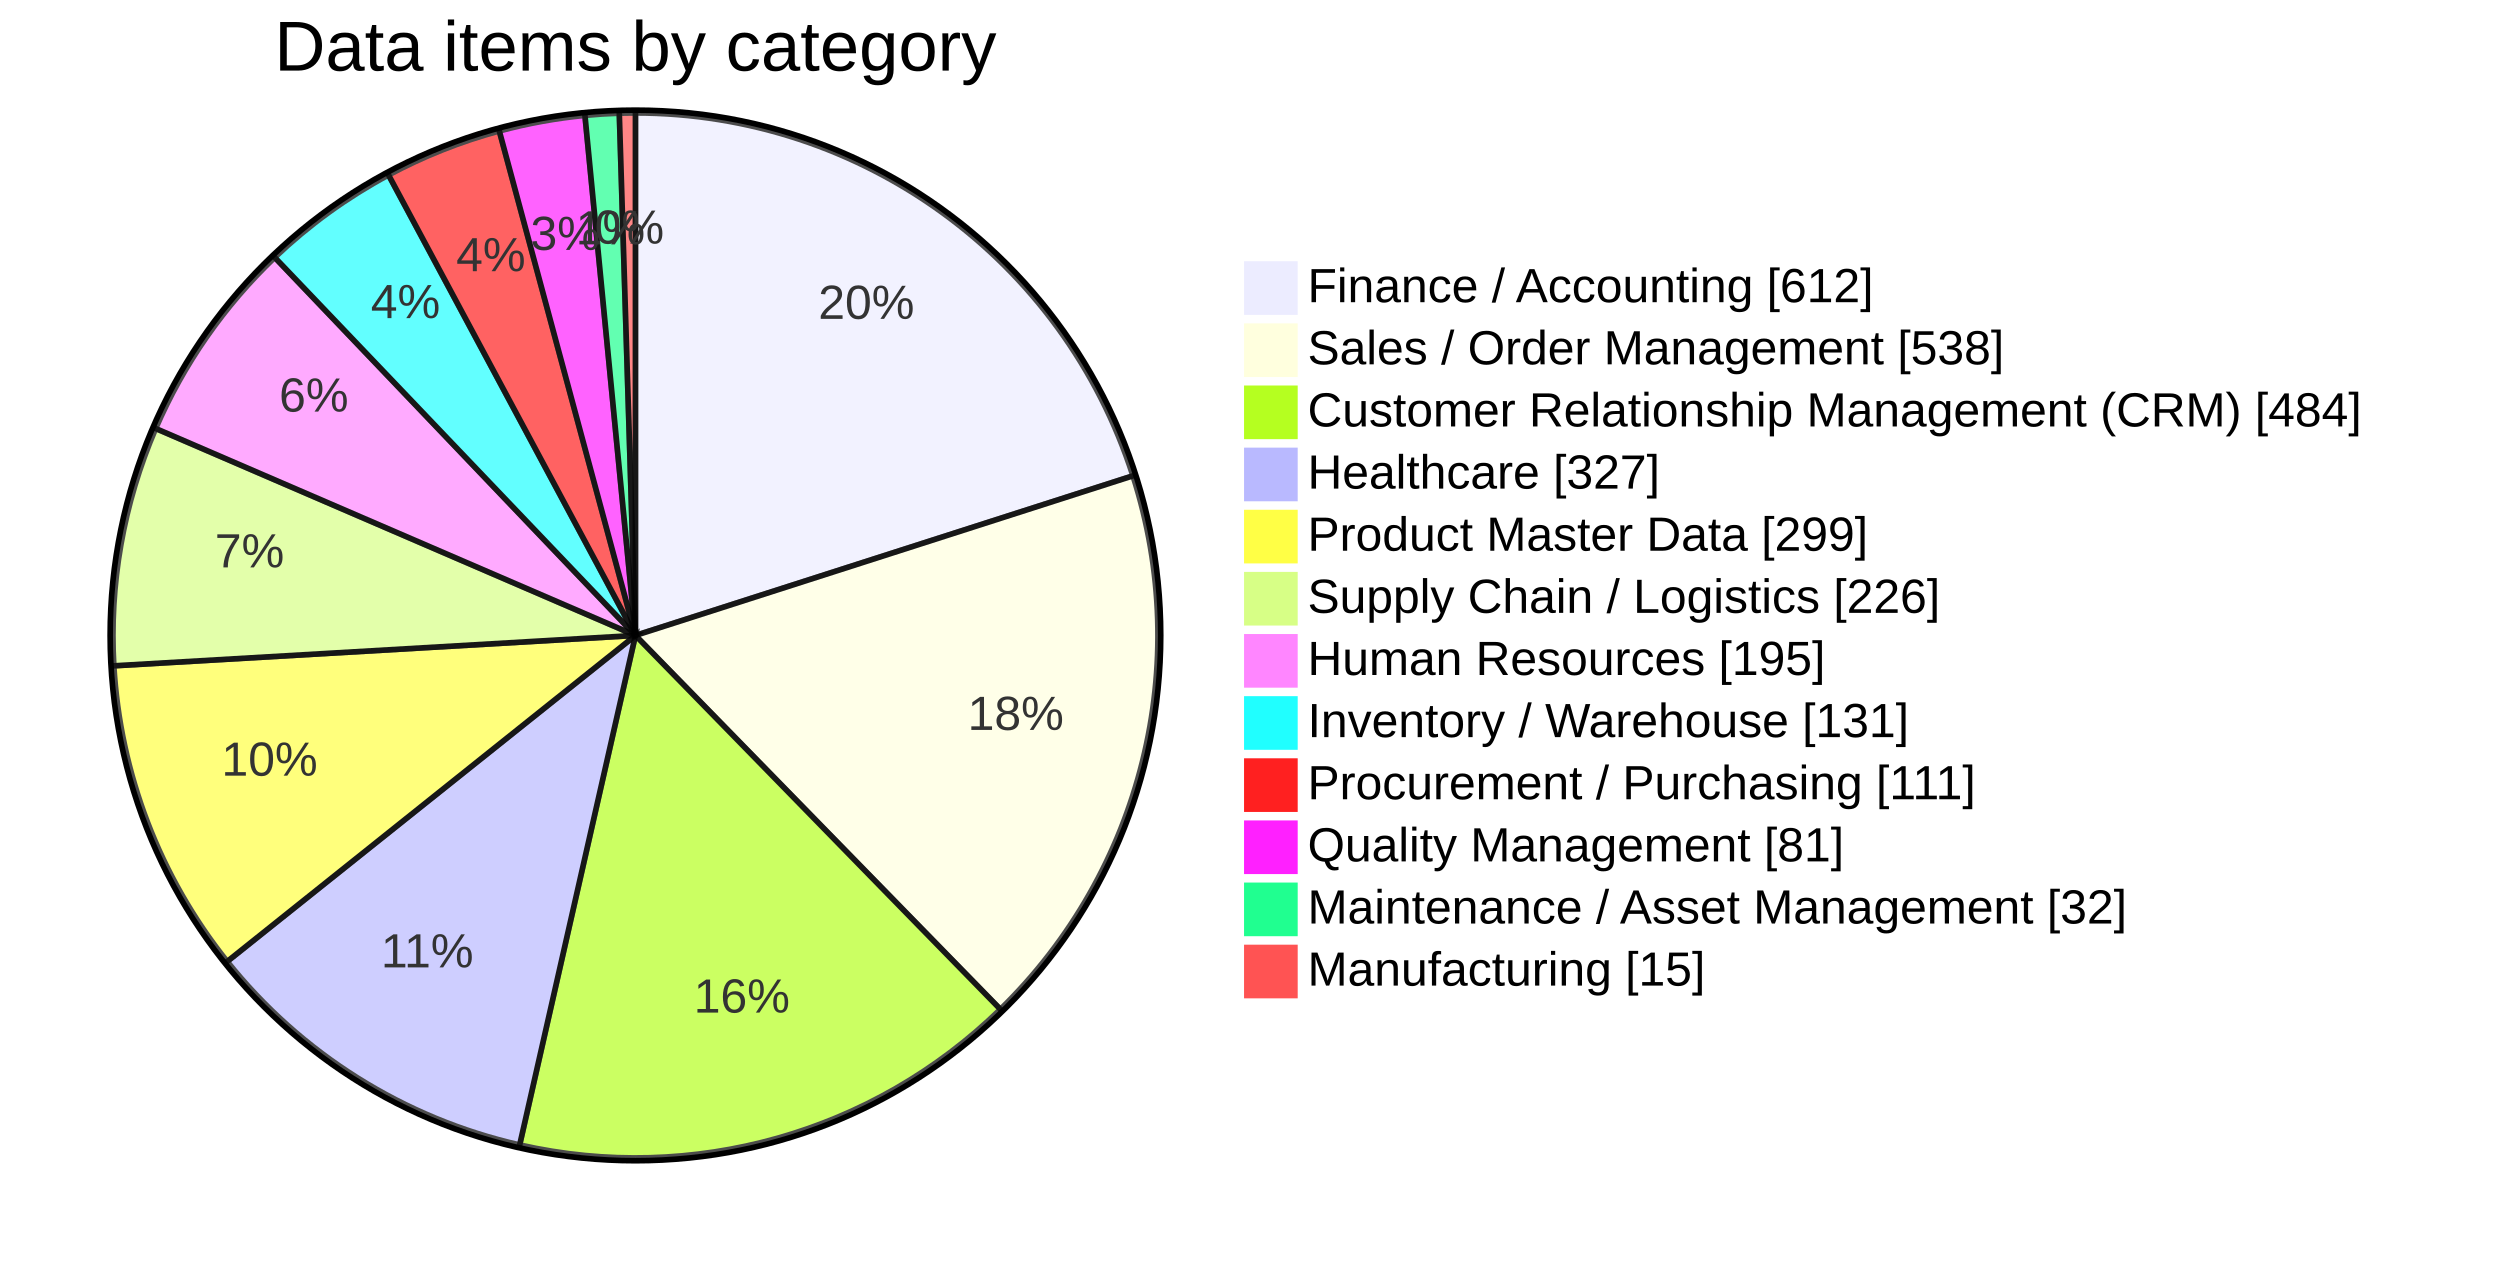
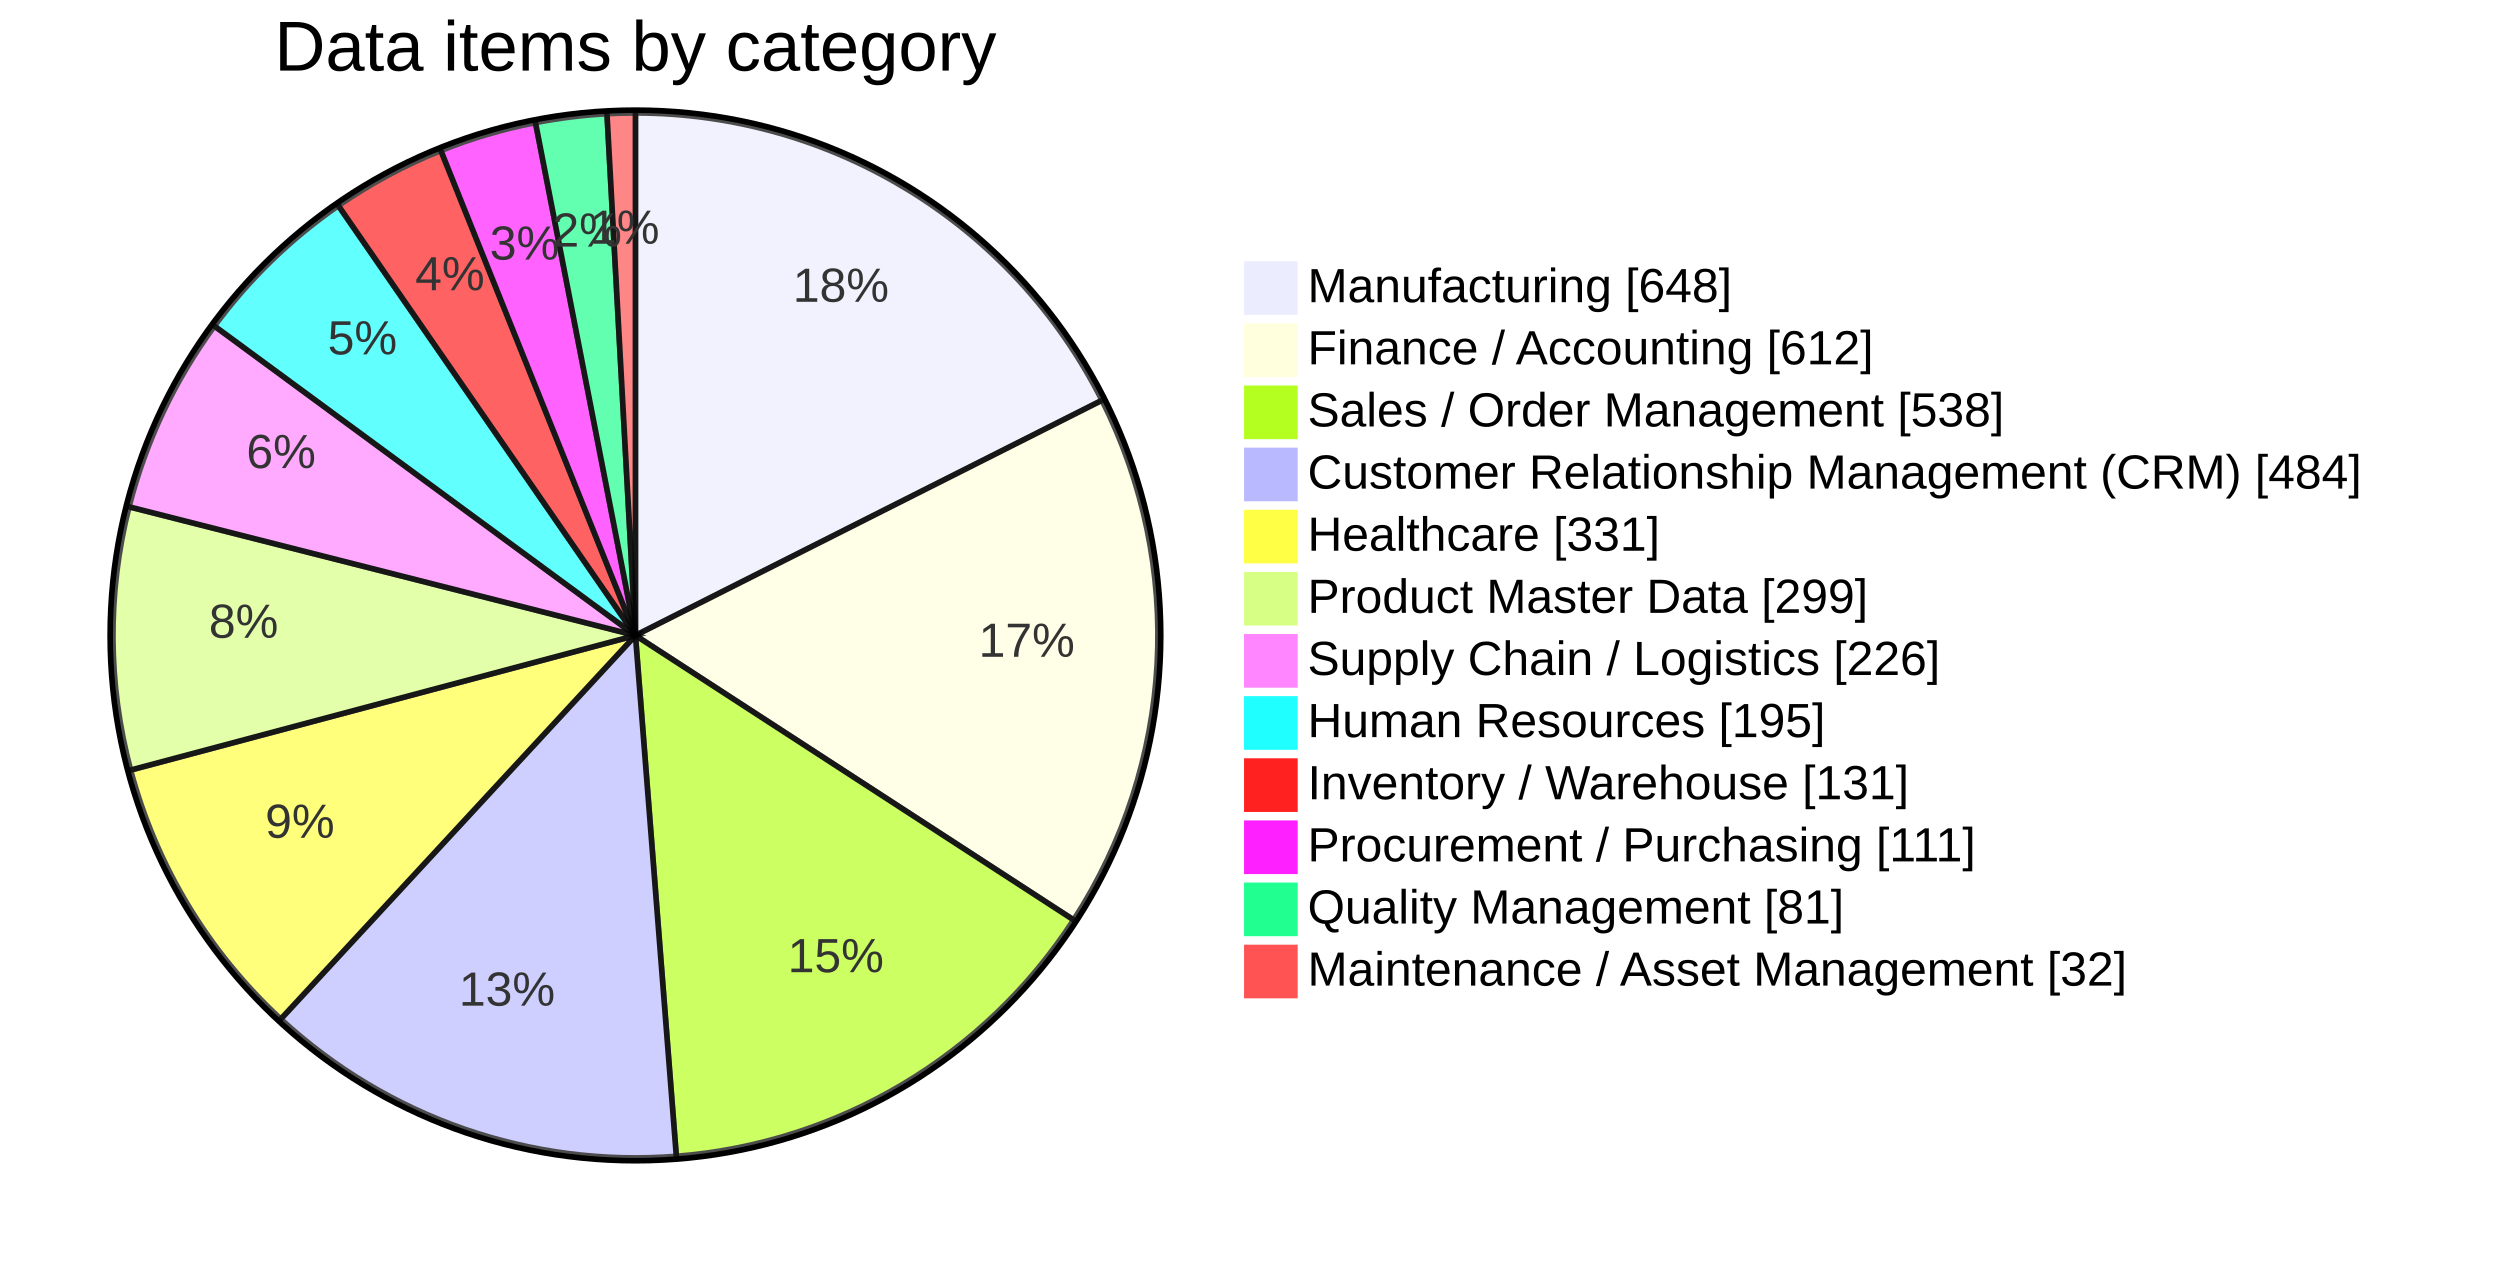
- <svg xmlns="http://www.w3.org/2000/svg" id="mermaid-1781469237864" width="100%" viewBox="0 0 885.219 450" style="max-width: 885.219px;" role="graphics-document document" aria-roledescription="pie">
-   <style>#mermaid-1781469237864{font-family:"trebuchet ms",verdana,arial,sans-serif;font-size:16px;fill:#333;}#mermaid-1781469237864 .error-icon{fill:#552222;}#mermaid-1781469237864 .error-text{fill:#552222;stroke:#552222;}#mermaid-1781469237864 .edge-thickness-normal{stroke-width:2px;}#mermaid-1781469237864 .edge-thickness-thick{stroke-width:3.5px;}#mermaid-1781469237864 .edge-pattern-solid{stroke-dasharray:0;}#mermaid-1781469237864 .edge-pattern-dashed{stroke-dasharray:3;}#mermaid-1781469237864 .edge-pattern-dotted{stroke-dasharray:2;}#mermaid-1781469237864 .marker{fill:#333333;stroke:#333333;}#mermaid-1781469237864 .marker.cross{stroke:#333333;}#mermaid-1781469237864 svg{font-family:"trebuchet ms",verdana,arial,sans-serif;font-size:16px;}#mermaid-1781469237864 .pieCircle{stroke:black;stroke-width:2px;opacity:0.7;}#mermaid-1781469237864 .pieOuterCircle{stroke:black;stroke-width:2px;fill:none;}#mermaid-1781469237864 .pieTitleText{text-anchor:middle;font-size:25px;fill:black;font-family:"trebuchet ms",verdana,arial,sans-serif;}#mermaid-1781469237864 .slice{font-family:"trebuchet ms",verdana,arial,sans-serif;fill:#333;font-size:17px;}#mermaid-1781469237864 .legend text{fill:black;font-family:"trebuchet ms",verdana,arial,sans-serif;font-size:17px;}#mermaid-1781469237864 :root{--mermaid-font-family:"trebuchet ms",verdana,arial,sans-serif;}</style>
+ <svg xmlns="http://www.w3.org/2000/svg" id="mermaid-1782542834404" width="100%" viewBox="0 0 885.219 450" style="max-width: 885.219px;" role="graphics-document document" aria-roledescription="pie">
+   <style>#mermaid-1782542834404{font-family:"trebuchet ms",verdana,arial,sans-serif;font-size:16px;fill:#333;}#mermaid-1782542834404 .error-icon{fill:#552222;}#mermaid-1782542834404 .error-text{fill:#552222;stroke:#552222;}#mermaid-1782542834404 .edge-thickness-normal{stroke-width:2px;}#mermaid-1782542834404 .edge-thickness-thick{stroke-width:3.5px;}#mermaid-1782542834404 .edge-pattern-solid{stroke-dasharray:0;}#mermaid-1782542834404 .edge-pattern-dashed{stroke-dasharray:3;}#mermaid-1782542834404 .edge-pattern-dotted{stroke-dasharray:2;}#mermaid-1782542834404 .marker{fill:#333333;stroke:#333333;}#mermaid-1782542834404 .marker.cross{stroke:#333333;}#mermaid-1782542834404 svg{font-family:"trebuchet ms",verdana,arial,sans-serif;font-size:16px;}#mermaid-1782542834404 .pieCircle{stroke:black;stroke-width:2px;opacity:0.7;}#mermaid-1782542834404 .pieOuterCircle{stroke:black;stroke-width:2px;fill:none;}#mermaid-1782542834404 .pieTitleText{text-anchor:middle;font-size:25px;fill:black;font-family:"trebuchet ms",verdana,arial,sans-serif;}#mermaid-1782542834404 .slice{font-family:"trebuchet ms",verdana,arial,sans-serif;fill:#333;font-size:17px;}#mermaid-1782542834404 .legend text{fill:black;font-family:"trebuchet ms",verdana,arial,sans-serif;font-size:17px;}#mermaid-1782542834404 :root{--mermaid-font-family:"trebuchet ms",verdana,arial,sans-serif;}</style>
  <g />
  <g transform="translate(225,225)">
    <circle cx="0" cy="0" r="186" class="pieOuterCircle" />
-     <path d="M0,-185A185,185,0,0,1,176.156,-56.516L0,0Z" fill="#ECECFF" class="pieCircle" />
-     <path d="M176.156,-56.516A185,185,0,0,1,129.223,132.388L0,0Z" fill="#ffffde" class="pieCircle" />
-     <path d="M129.223,132.388A185,185,0,0,1,-40.994,180.401L0,0Z" fill="hsl(80, 100%, 56.275%)" class="pieCircle" />
-     <path d="M-40.994,180.401A185,185,0,0,1,-144.554,115.452L0,0Z" fill="hsl(240, 100%, 86.275%)" class="pieCircle" />
-     <path d="M-144.554,115.452A185,185,0,0,1,-184.687,10.757L0,0Z" fill="hsl(60, 100%, 63.529%)" class="pieCircle" />
-     <path d="M-184.687,10.757A185,185,0,0,1,-169.87,-73.275L0,0Z" fill="hsl(80, 100%, 76.275%)" class="pieCircle" />
-     <path d="M-169.87,-73.275A185,185,0,0,1,-127.715,-133.843L0,0Z" fill="hsl(300, 100%, 76.275%)" class="pieCircle" />
-     <path d="M-127.715,-133.843A185,185,0,0,1,-87.424,-163.04L0,0Z" fill="hsl(180, 100%, 56.275%)" class="pieCircle" />
-     <path d="M-87.424,-163.04A185,185,0,0,1,-48.203,-178.61L0,0Z" fill="hsl(0, 100%, 56.275%)" class="pieCircle" />
-     <path d="M-48.203,-178.61A185,185,0,0,1,-17.878,-184.134L0,0Z" fill="hsl(300, 100%, 56.275%)" class="pieCircle" />
-     <path d="M-17.878,-184.134A185,185,0,0,1,-5.714,-184.912L0,0Z" fill="hsl(150, 100%, 56.275%)" class="pieCircle" />
-     <path d="M-5.714,-184.912A185,185,0,0,1,0,-185L0,0Z" fill="hsl(0, 100%, 66.275%)" class="pieCircle" />
-     <text transform="translate(81.76312,-112.0998)" class="slice" style="text-anchor: middle;">20%</text>
-     <text transform="translate(134.6561,33.45575)" class="slice" style="text-anchor: middle;">18%</text>
-     <text transform="translate(37.66752,133.5392)" class="slice" style="text-anchor: middle;">16%</text>
-     <text transform="translate(-73.72005,117.5454)" class="slice" style="text-anchor: middle;">11%</text>
-     <text transform="translate(-129.5573,49.66353)" class="slice" style="text-anchor: middle;">10%</text>
-     <text transform="translate(-136.6421,-24.09368)" class="slice" style="text-anchor: middle;">7%</text>
-     <text transform="translate(-113.8822,-79.26157)" class="slice" style="text-anchor: middle;">6%</text>
-     <text transform="translate(-81.41644,-112.3518)" class="slice" style="text-anchor: middle;">4%</text>
-     <text transform="translate(-51.19416,-128.9602)" class="slice" style="text-anchor: middle;">4%</text>
-     <text transform="translate(-24.86714,-136.5034)" class="slice" style="text-anchor: middle;">3%</text>
-     <text transform="translate(-8.851916,-138.4673)" class="slice" style="text-anchor: middle;">1%</text>
-     <text transform="translate(-2.142963,-138.7335)" class="slice" style="text-anchor: middle;">0%</text>
+     <path d="M0,-185A185,185,0,0,1,165.207,-83.257L0,0Z" fill="#ECECFF" class="pieCircle" />
+     <path d="M165.207,-83.257A185,185,0,0,1,155.165,100.741L0,0Z" fill="#ffffde" class="pieCircle" />
+     <path d="M155.165,100.741A185,185,0,0,1,14.484,184.432L0,0Z" fill="hsl(80, 100%, 56.275%)" class="pieCircle" />
+     <path d="M14.484,184.432A185,185,0,0,1,-125.59,135.839L0,0Z" fill="hsl(240, 100%, 86.275%)" class="pieCircle" />
+     <path d="M-125.59,135.839A185,185,0,0,1,-178.751,47.679L0,0Z" fill="hsl(60, 100%, 63.529%)" class="pieCircle" />
+     <path d="M-178.751,47.679A185,185,0,0,1,-179.306,-45.543L0,0Z" fill="hsl(80, 100%, 76.275%)" class="pieCircle" />
+     <path d="M-179.306,-45.543A185,185,0,0,1,-149.073,-109.555L0,0Z" fill="hsl(300, 100%, 76.275%)" class="pieCircle" />
+     <path d="M-149.073,-109.555A185,185,0,0,1,-105.192,-152.183L0,0Z" fill="hsl(180, 100%, 56.275%)" class="pieCircle" />
+     <path d="M-105.192,-152.183A185,185,0,0,1,-68.899,-171.691L0,0Z" fill="hsl(0, 100%, 56.275%)" class="pieCircle" />
+     <path d="M-68.899,-171.691A185,185,0,0,1,-35.396,-181.582L0,0Z" fill="hsl(300, 100%, 56.275%)" class="pieCircle" />
+     <path d="M-35.396,-181.582A185,185,0,0,1,-10.081,-184.725L0,0Z" fill="hsl(150, 100%, 56.275%)" class="pieCircle" />
+     <path d="M-10.081,-184.725A185,185,0,0,1,0,-185L0,0Z" fill="hsl(0, 100%, 66.275%)" class="pieCircle" />
+     <text transform="translate(72.75852,-118.143)" class="slice" style="text-anchor: middle;">18%</text>
+     <text transform="translate(138.5439,7.560609)" class="slice" style="text-anchor: middle;">17%</text>
+     <text transform="translate(70.93853,119.2447)" class="slice" style="text-anchor: middle;">15%</text>
+     <text transform="translate(-45.47544,131.086)" class="slice" style="text-anchor: middle;">13%</text>
+     <text transform="translate(-118.8195,71.64831)" class="slice" style="text-anchor: middle;">9%</text>
+     <text transform="translate(-138.7475,0.8273465)" class="slice" style="text-anchor: middle;">8%</text>
+     <text transform="translate(-125.4601,-59.25648)" class="slice" style="text-anchor: middle;">6%</text>
+     <text transform="translate(-96.68005,-99.52151)" class="slice" style="text-anchor: middle;">5%</text>
+     <text transform="translate(-65.69277,-122.213)" class="slice" style="text-anchor: middle;">4%</text>
+     <text transform="translate(-39.28623,-133.072)" class="slice" style="text-anchor: middle;">3%</text>
+     <text transform="translate(-17.09445,-137.6929)" class="slice" style="text-anchor: middle;">2%</text>
+     <text transform="translate(-3.781709,-138.6985)" class="slice" style="text-anchor: middle;">1%</text>
    <text x="0" y="-200" class="pieTitleText">Data items by category</text>
    <g class="legend" transform="translate(216,-132)">
      <rect width="18" height="18" style="fill: rgb(236, 236, 255); stroke: rgb(236, 236, 255);" />
-       <text x="22" y="14">Finance / Accounting [612]</text>
+       <text x="22" y="14">Manufacturing [648]</text>
    </g>
    <g class="legend" transform="translate(216,-110)">
      <rect width="18" height="18" style="fill: rgb(255, 255, 222); stroke: rgb(255, 255, 222);" />
-       <text x="22" y="14">Sales / Order Management [538]</text>
+       <text x="22" y="14">Finance / Accounting [612]</text>
    </g>
    <g class="legend" transform="translate(216,-88)">
      <rect width="18" height="18" style="fill: rgb(181, 255, 32); stroke: rgb(181, 255, 32);" />
-       <text x="22" y="14">Customer Relationship Management (CRM) [484]</text>
+       <text x="22" y="14">Sales / Order Management [538]</text>
    </g>
    <g class="legend" transform="translate(216,-66)">
      <rect width="18" height="18" style="fill: rgb(185, 185, 255); stroke: rgb(185, 185, 255);" />
-       <text x="22" y="14">Healthcare [327]</text>
+       <text x="22" y="14">Customer Relationship Management (CRM) [484]</text>
    </g>
    <g class="legend" transform="translate(216,-44)">
      <rect width="18" height="18" style="fill: rgb(255, 255, 69); stroke: rgb(255, 255, 69);" />
-       <text x="22" y="14">Product Master Data [299]</text>
+       <text x="22" y="14">Healthcare [331]</text>
    </g>
    <g class="legend" transform="translate(216,-22)">
      <rect width="18" height="18" style="fill: rgb(215, 255, 134); stroke: rgb(215, 255, 134);" />
-       <text x="22" y="14">Supply Chain / Logistics [226]</text>
+       <text x="22" y="14">Product Master Data [299]</text>
    </g>
    <g class="legend" transform="translate(216,0)">
      <rect width="18" height="18" style="fill: rgb(255, 134, 255); stroke: rgb(255, 134, 255);" />
-       <text x="22" y="14">Human Resources [195]</text>
+       <text x="22" y="14">Supply Chain / Logistics [226]</text>
    </g>
    <g class="legend" transform="translate(216,22)">
      <rect width="18" height="18" style="fill: rgb(32, 255, 255); stroke: rgb(32, 255, 255);" />
-       <text x="22" y="14">Inventory / Warehouse [131]</text>
+       <text x="22" y="14">Human Resources [195]</text>
    </g>
    <g class="legend" transform="translate(216,44)">
      <rect width="18" height="18" style="fill: rgb(255, 32, 32); stroke: rgb(255, 32, 32);" />
-       <text x="22" y="14">Procurement / Purchasing [111]</text>
+       <text x="22" y="14">Inventory / Warehouse [131]</text>
    </g>
    <g class="legend" transform="translate(216,66)">
      <rect width="18" height="18" style="fill: rgb(255, 32, 255); stroke: rgb(255, 32, 255);" />
-       <text x="22" y="14">Quality Management [81]</text>
+       <text x="22" y="14">Procurement / Purchasing [111]</text>
    </g>
    <g class="legend" transform="translate(216,88)">
      <rect width="18" height="18" style="fill: rgb(32, 255, 144); stroke: rgb(32, 255, 144);" />
-       <text x="22" y="14">Maintenance / Asset Management [32]</text>
+       <text x="22" y="14">Quality Management [81]</text>
    </g>
    <g class="legend" transform="translate(216,110)">
      <rect width="18" height="18" style="fill: rgb(255, 83, 83); stroke: rgb(255, 83, 83);" />
-       <text x="22" y="14">Manufacturing [15]</text>
+       <text x="22" y="14">Maintenance / Asset Management [32]</text>
    </g>
  </g>
</svg>
